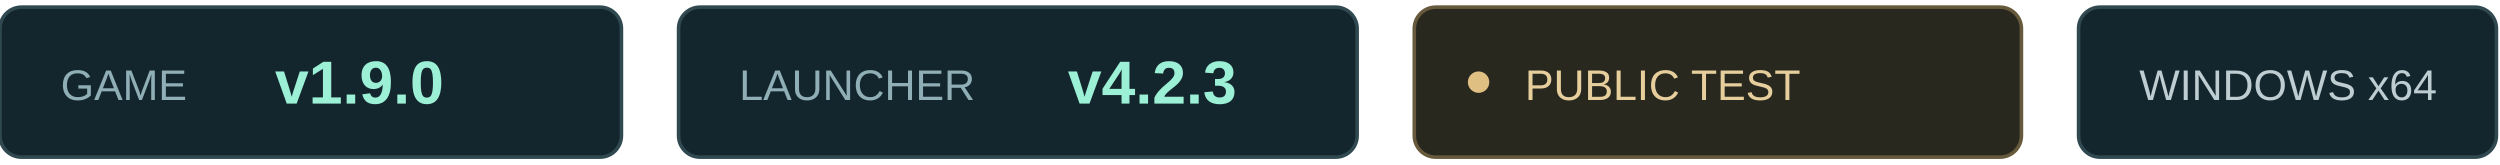
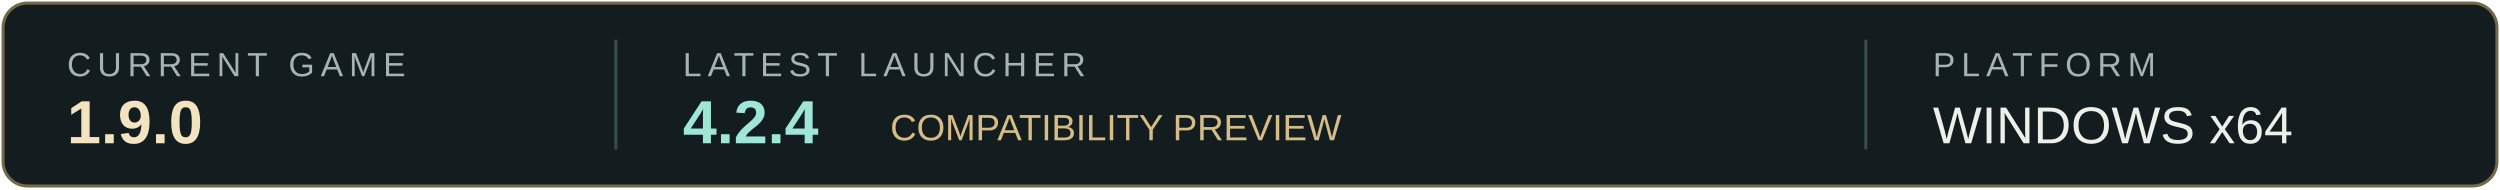
- <svg xmlns="http://www.w3.org/2000/svg" width="700" height="46" viewBox="0 0 700 46">
-   <g font-family="Arial,sans-serif" font-size="12">
-     <rect x="0" y="2" width="174" height="42" rx="6" fill="#14262d" stroke="#304850" />
-     <text x="17" y="28" fill="#8faeb5">GAME</text>
-     <text x="77" y="29" fill="#9cf0d6" font-size="17" font-weight="bold">v1.9.0</text>
-     <rect x="190" y="2" width="190" height="42" rx="6" fill="#14262d" stroke="#304850" />
-     <text x="207" y="28" fill="#8faeb5">LAUNCHER</text>
-     <text x="299" y="29" fill="#9cf0d6" font-size="17" font-weight="bold">v4.2.3</text>
-     <rect x="396" y="2" width="170" height="42" rx="6" fill="#29281f" stroke="#675a3c" />
-     <circle cx="414" cy="23" r="3" fill="#dfbf82" />
-     <text x="427" y="28" fill="#e6cf9c">PUBLIC TEST</text>
-     <rect x="582" y="2" width="117" height="42" rx="6" fill="#14262d" stroke="#304850" />
-     <text x="599" y="28" fill="#bdcdd1">WINDOWS x64</text>
+ <svg xmlns="http://www.w3.org/2000/svg" width="820" height="62" viewBox="0 0 820 62" role="img" aria-label="Game 1.9.0; launcher 4.2.4 compatibility preview; Windows x64">
+   <g font-family="Arial,sans-serif">
+     <rect x="1" y="1" width="818" height="60" rx="8" fill="#131d20" stroke="#75694c" />
+     <path d="M202 13v36M612 13v36" stroke="#3d4a4c" />
+     <text x="22" y="25" fill="#a5b3b2" font-size="11" letter-spacing="2">CURRENT GAME</text>
+     <text x="22" y="47" fill="#f2e4c1" font-size="20" font-weight="bold">1.9.0</text>
+     <text x="224" y="25" fill="#a5b3b2" font-size="11" letter-spacing="2">LATEST LAUNCHER</text>
+     <text x="224" y="47" fill="#9ee7d7" font-size="20" font-weight="bold">4.2.4</text>
+     <text x="292" y="46" fill="#d7bd85" font-size="12">COMPATIBILITY PREVIEW</text>
+     <text x="634" y="25" fill="#a5b3b2" font-size="11" letter-spacing="2">PLATFORM</text>
+     <text x="634" y="47" fill="#edf0e8" font-size="17">WINDOWS x64</text>
  </g>
</svg>
